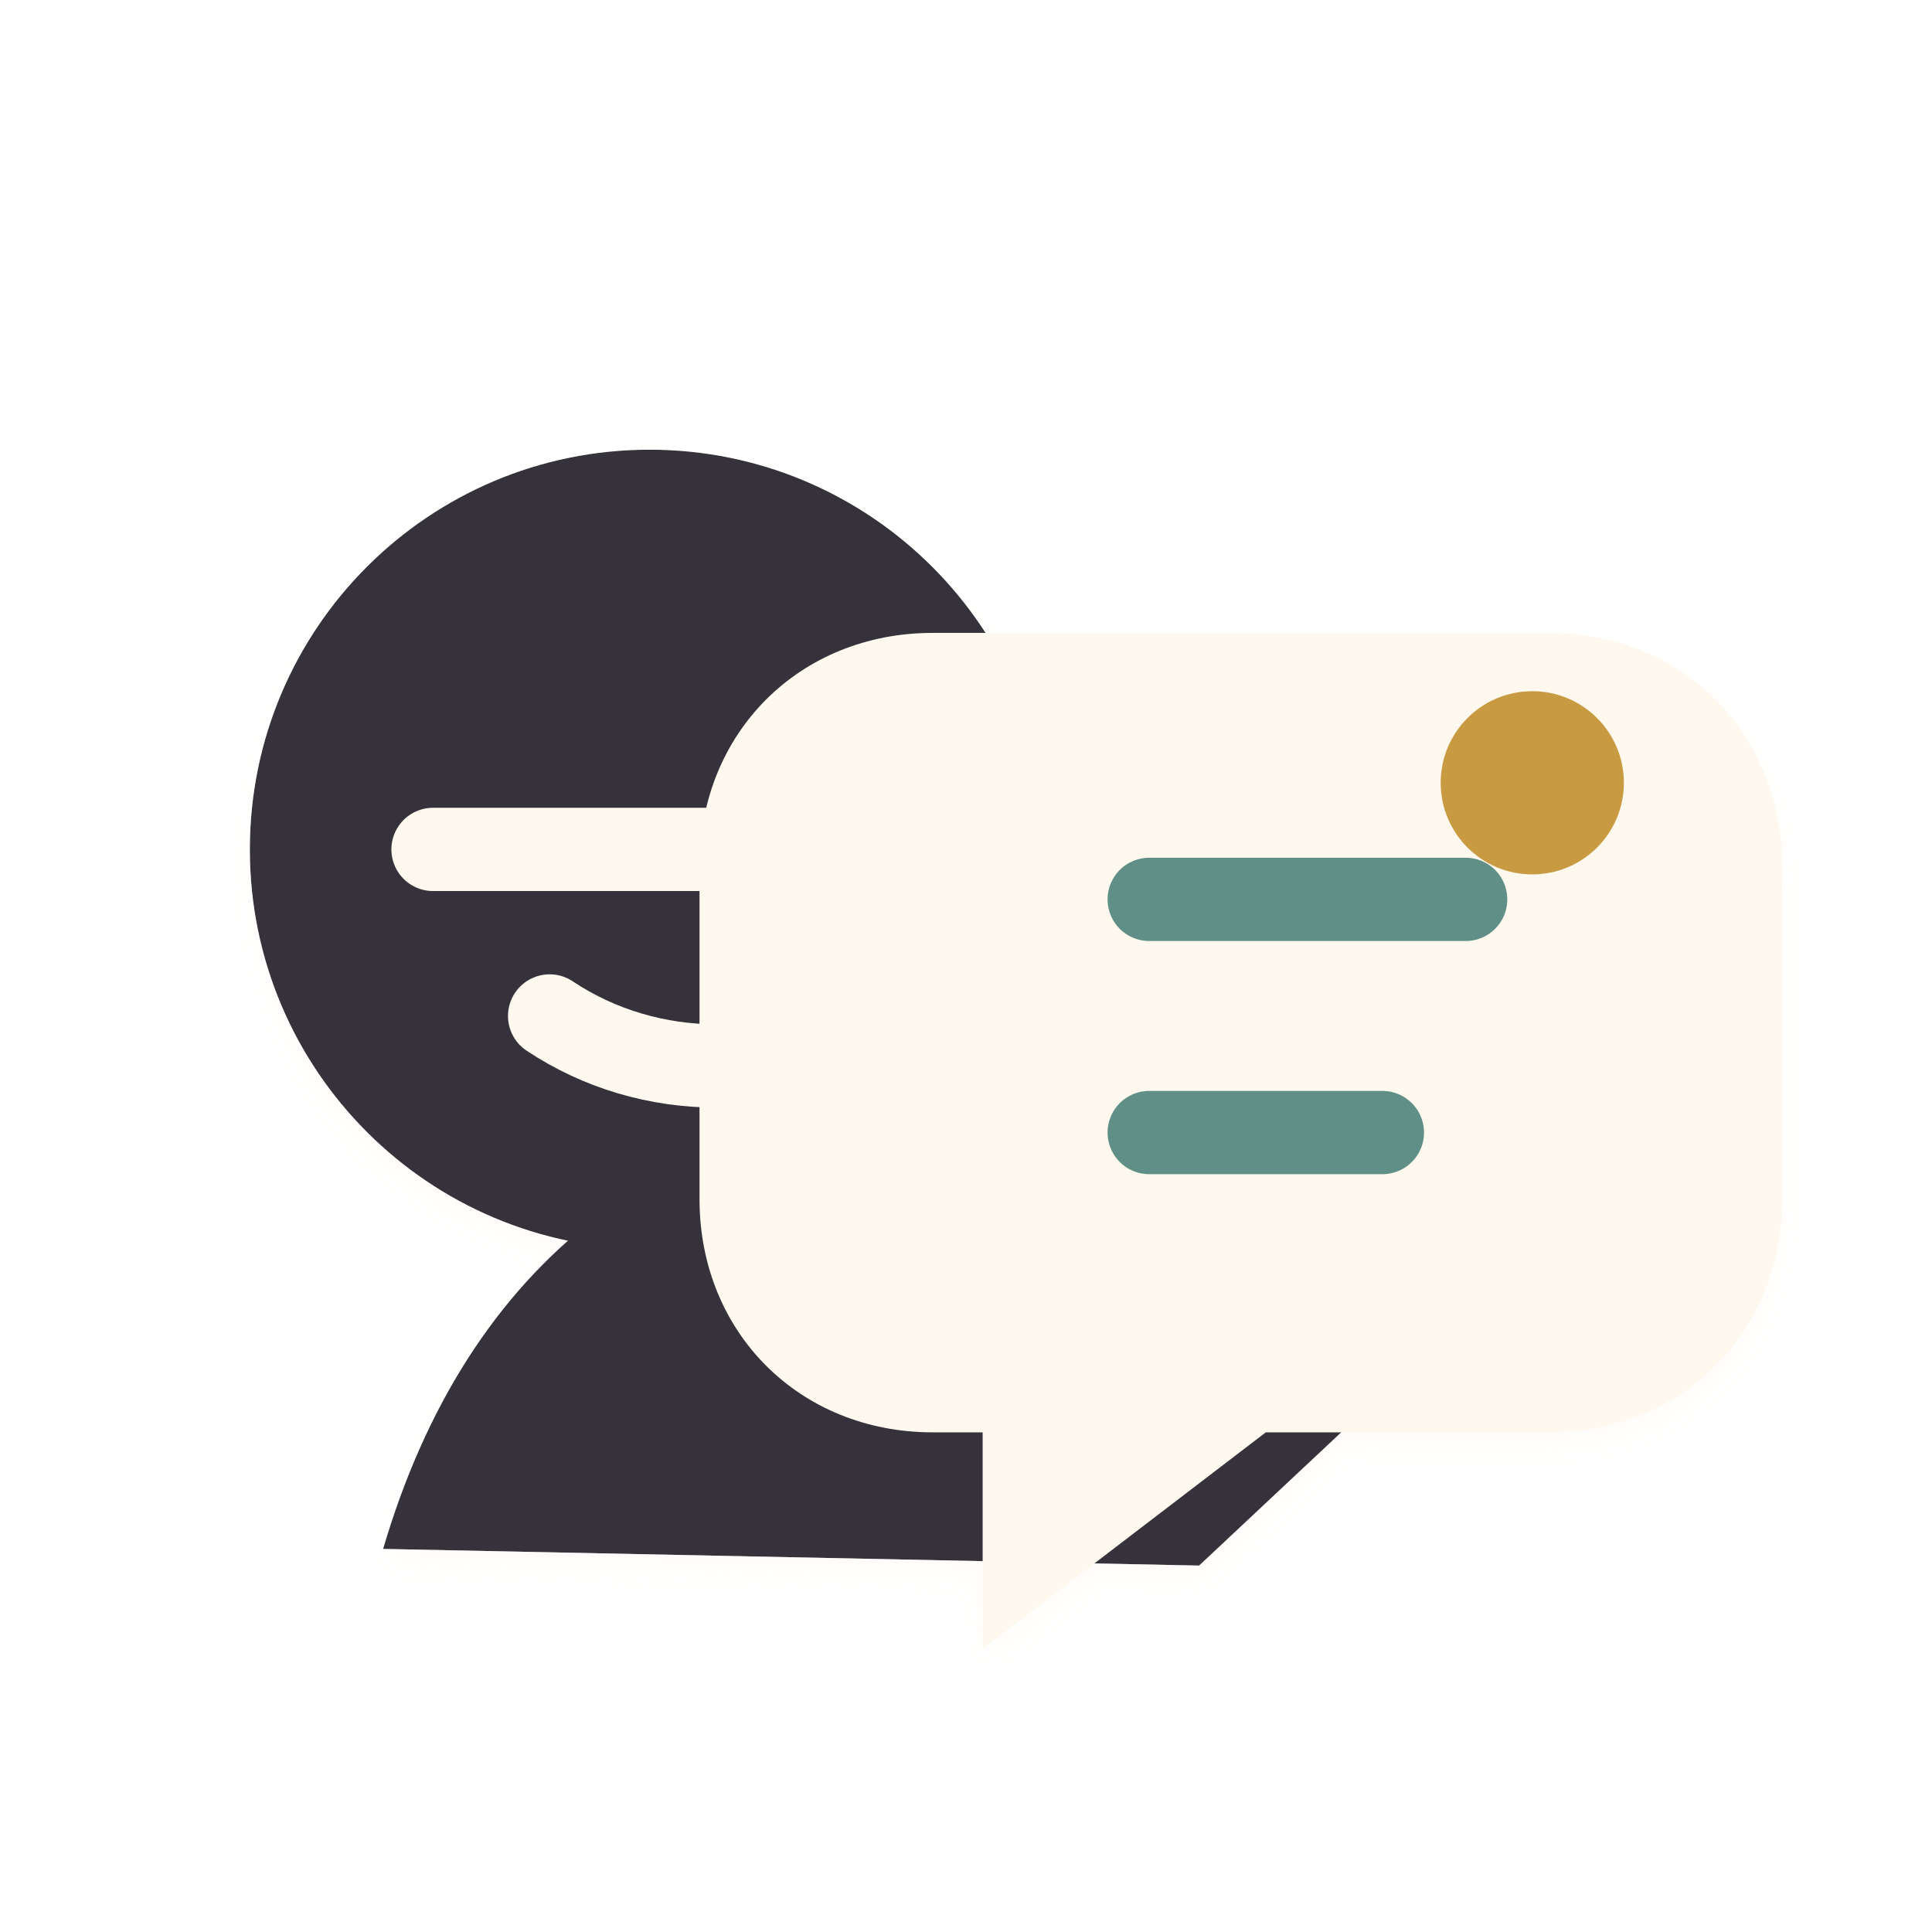
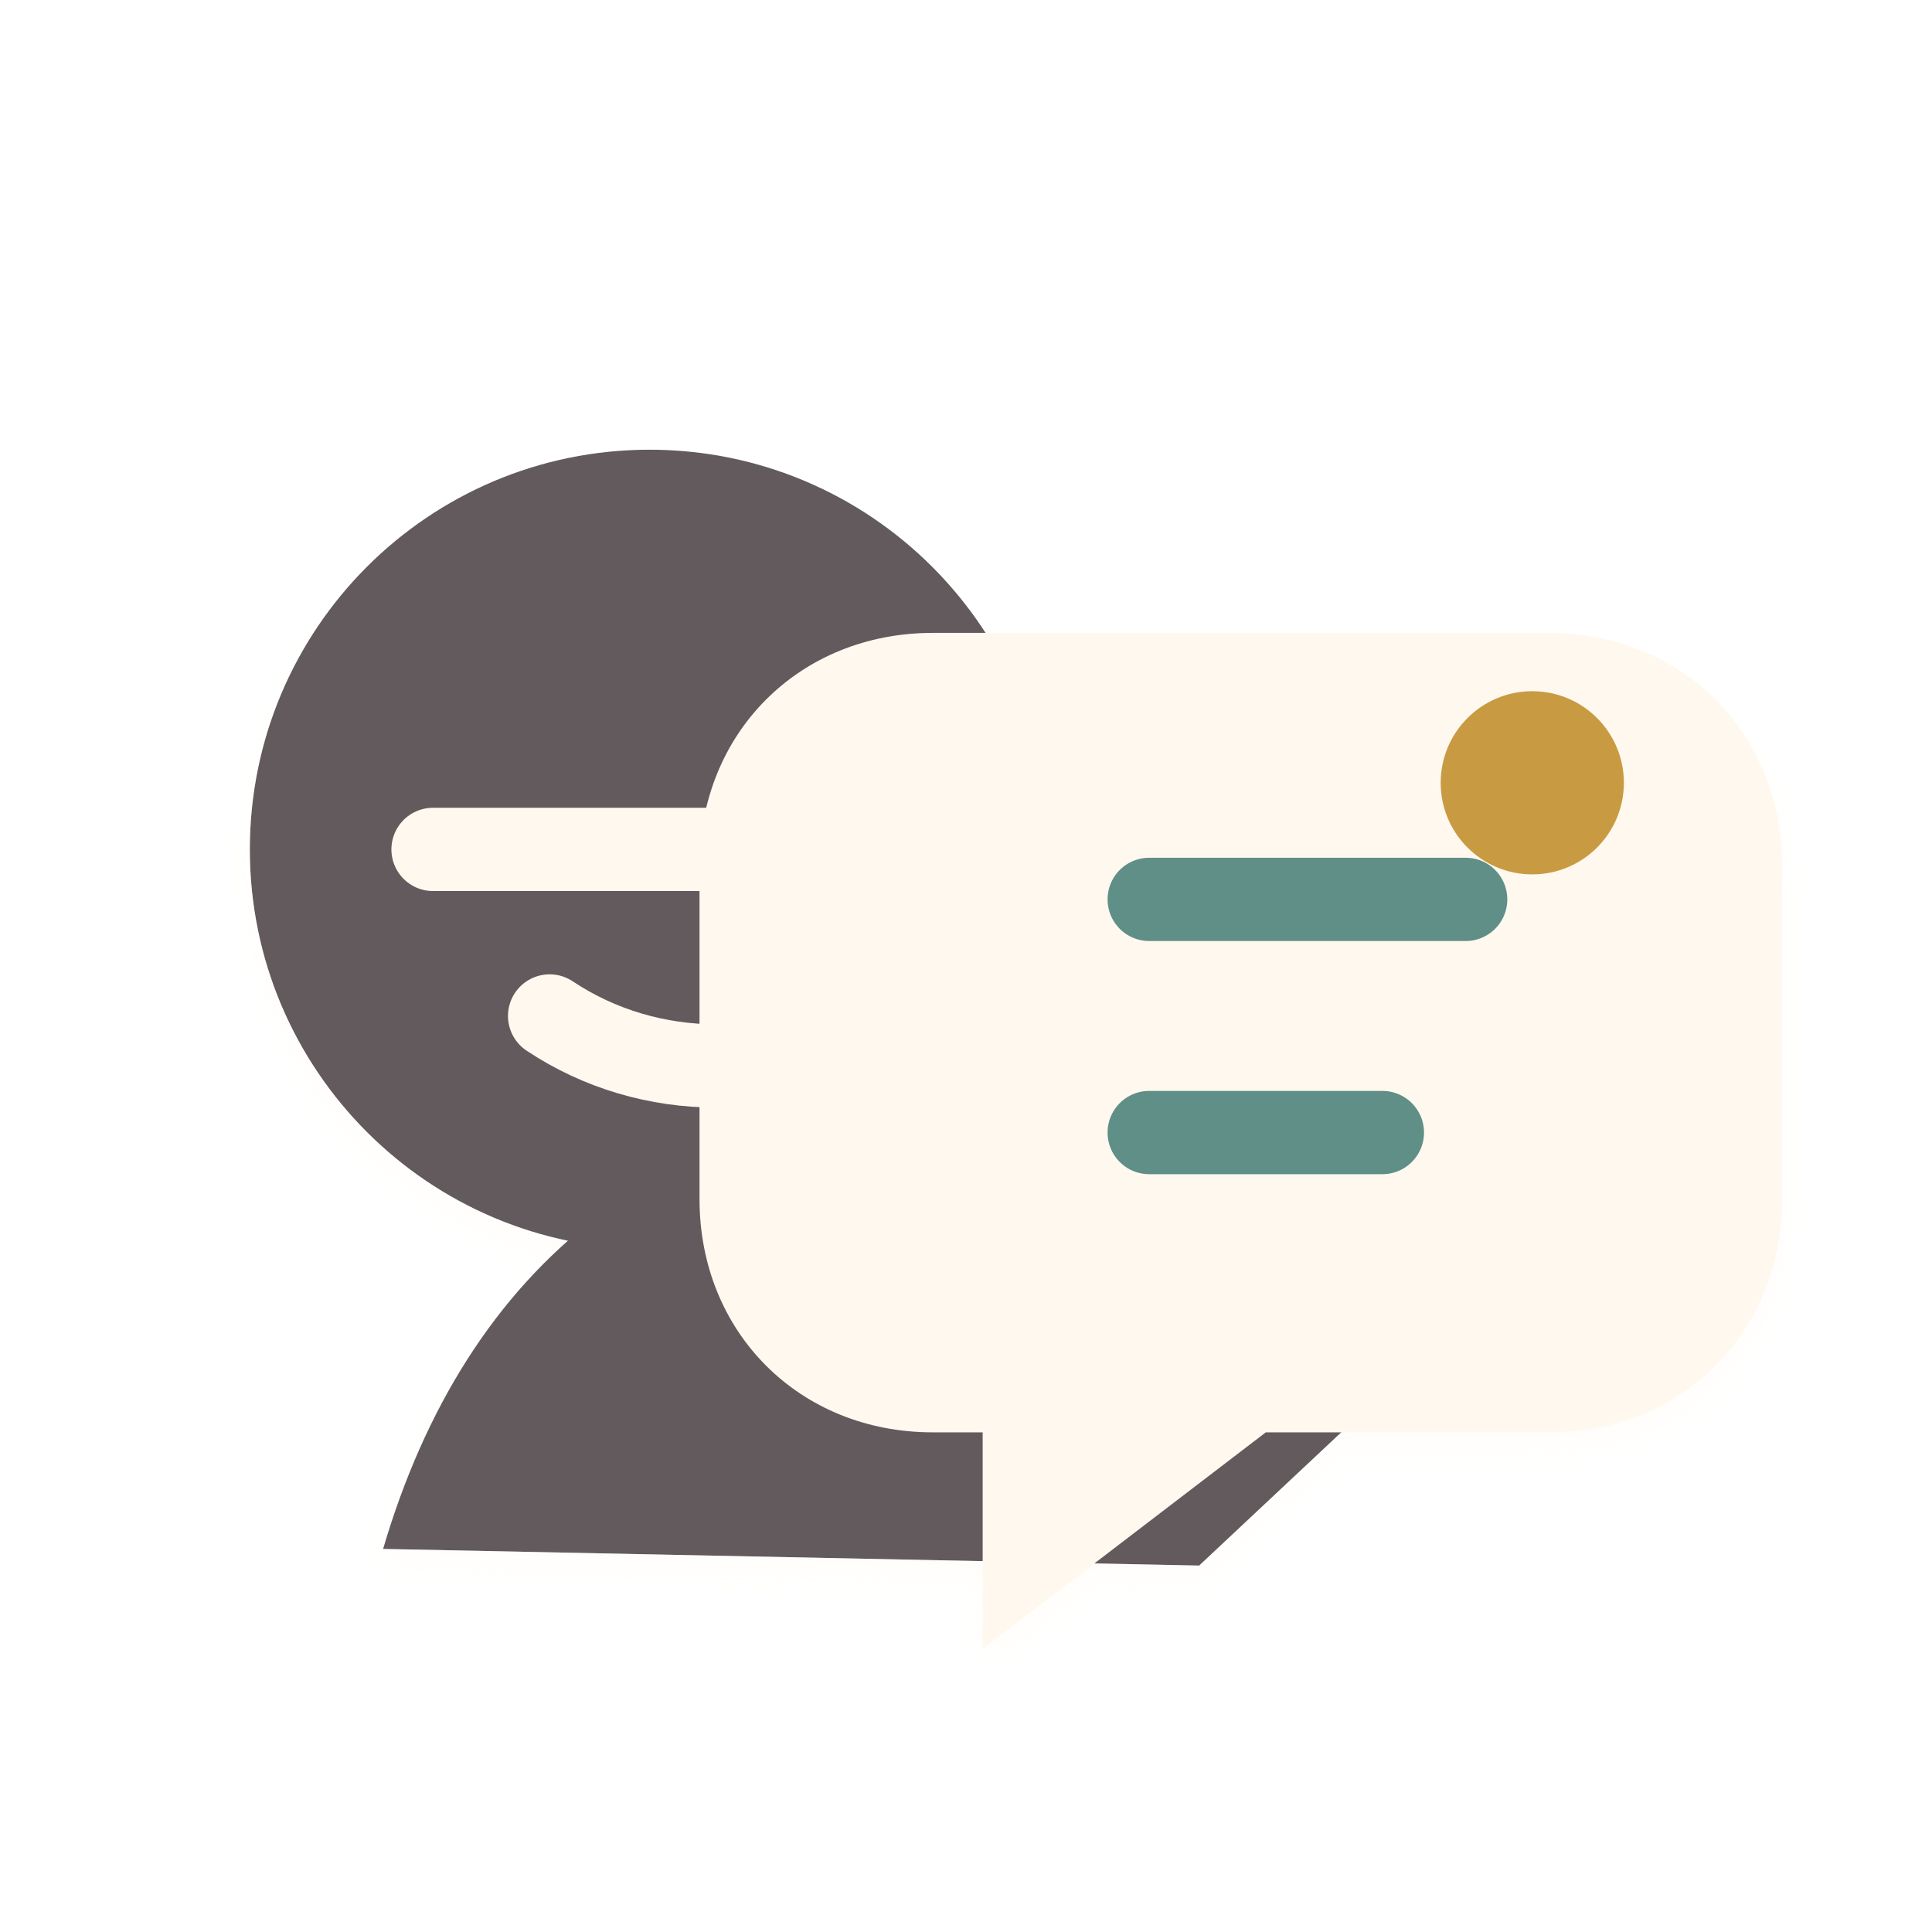
<svg xmlns="http://www.w3.org/2000/svg" viewBox="6 6 116 116" role="img" aria-label="Talk icon">
  <defs>
    <filter id="d" x="-35%" y="-35%" width="170%" height="170%" color-interpolation-filters="sRGB">
      <feDropShadow dx="0" dy="10" stdDeviation="6" flood-color="#2b211d" flood-opacity=".18" />
      <feDropShadow dx="0" dy="1" stdDeviation="1" flood-color="#fffaf4" flood-opacity=".48" />
    </filter>
    <linearGradient id="ink" x1="26" y1="24" x2="86" y2="108">
-       <stop stop-color="#34333b" />
-       <stop offset="1" stop-color="#090b11" />
+       <stop stop-color="#635a5d" />
+       <stop offset="1" stop-color="#3b3535" />
    </linearGradient>
    <linearGradient id="cream" x1="52" y1="42" x2="104" y2="92">
      <stop stop-color="#fff8ef" />
      <stop offset="1" stop-color="#e4d7c6" />
    </linearGradient>
  </defs>
  <g filter="url(#d)">
    <circle cx="45" cy="57" r="24" fill="url(#ink)" />
    <path d="M29 99c5-17 17-27 36-27 12 0 22 4 29 13l-16 15z" fill="url(#ink)" />
    <path d="M32 57h27M39 67c6 4 14 4 20 0" fill="none" stroke="#fff8ef" stroke-width="5" stroke-linecap="round" />
    <path d="M62 44h37c8 0 14 6 14 14v20c0 8-6 14-14 14H82l-17 13V92h-3c-8 0-14-6-14-14V58c0-8 6-14 14-14z" fill="url(#cream)" />
    <path d="M75 60h19M75 74h14" stroke="#5f8f86" stroke-width="5" stroke-linecap="round" />
    <circle cx="98" cy="53" r="5.5" fill="#c89b42" />
  </g>
</svg>
